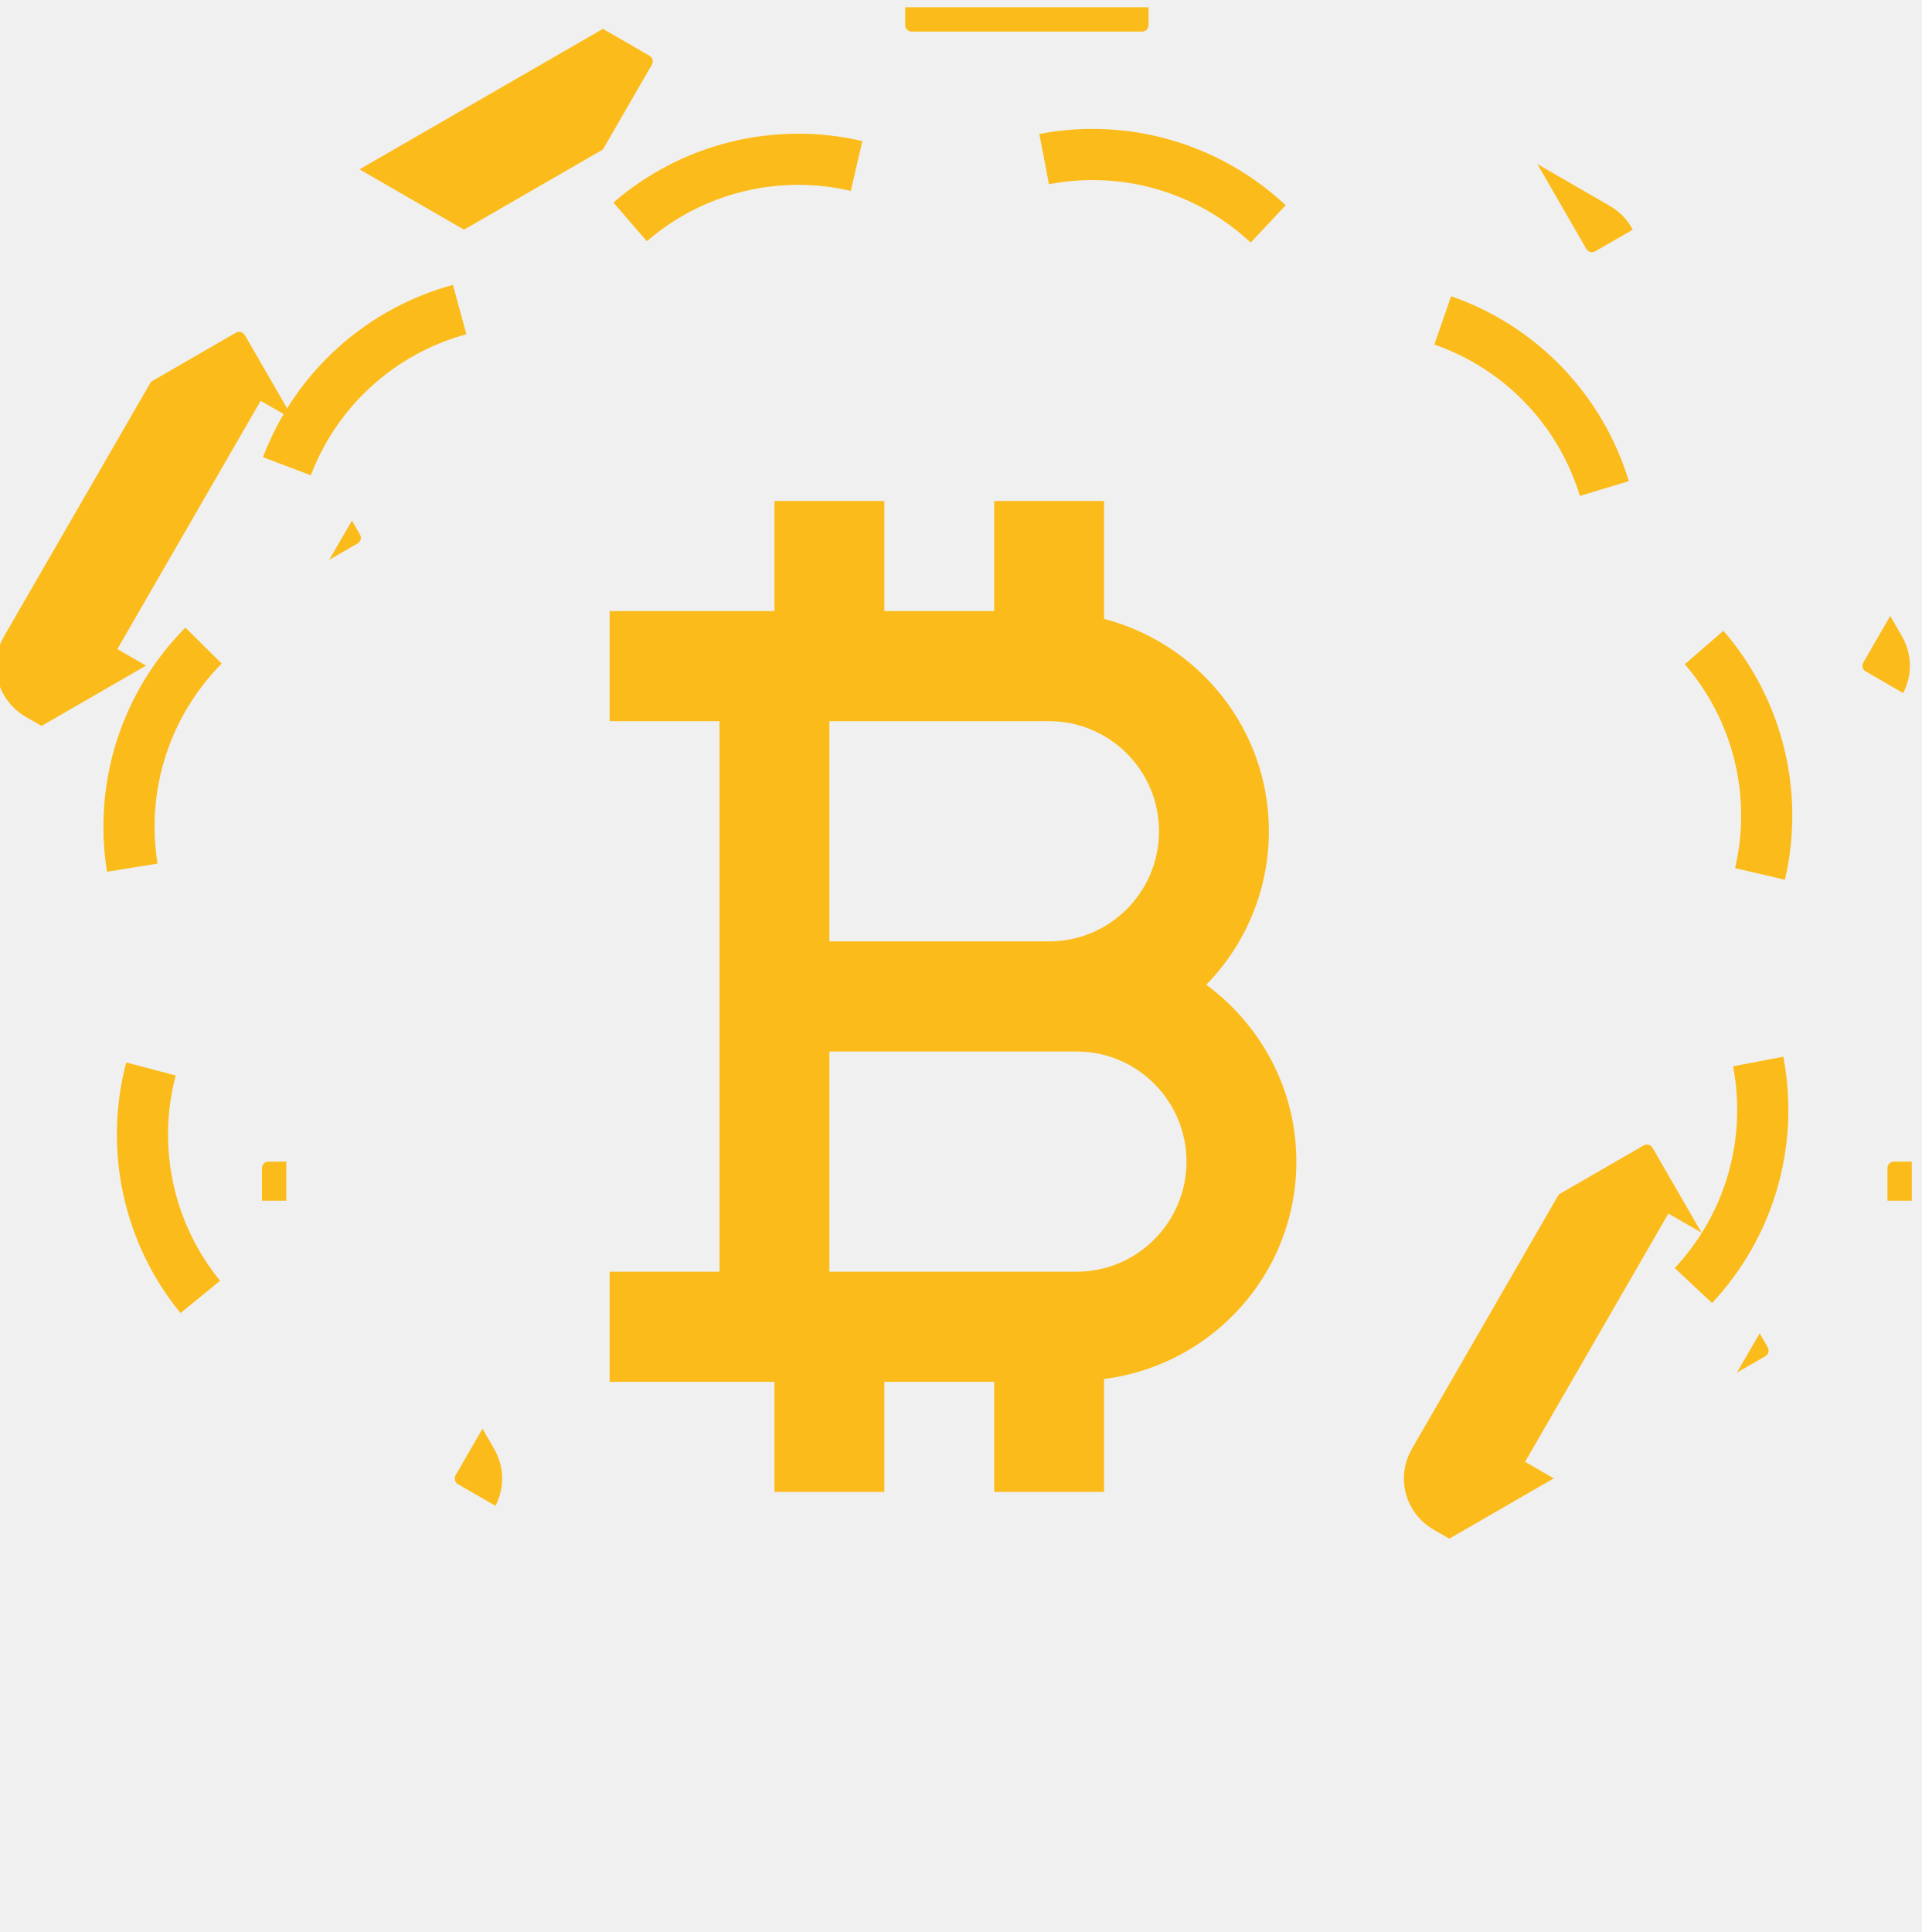
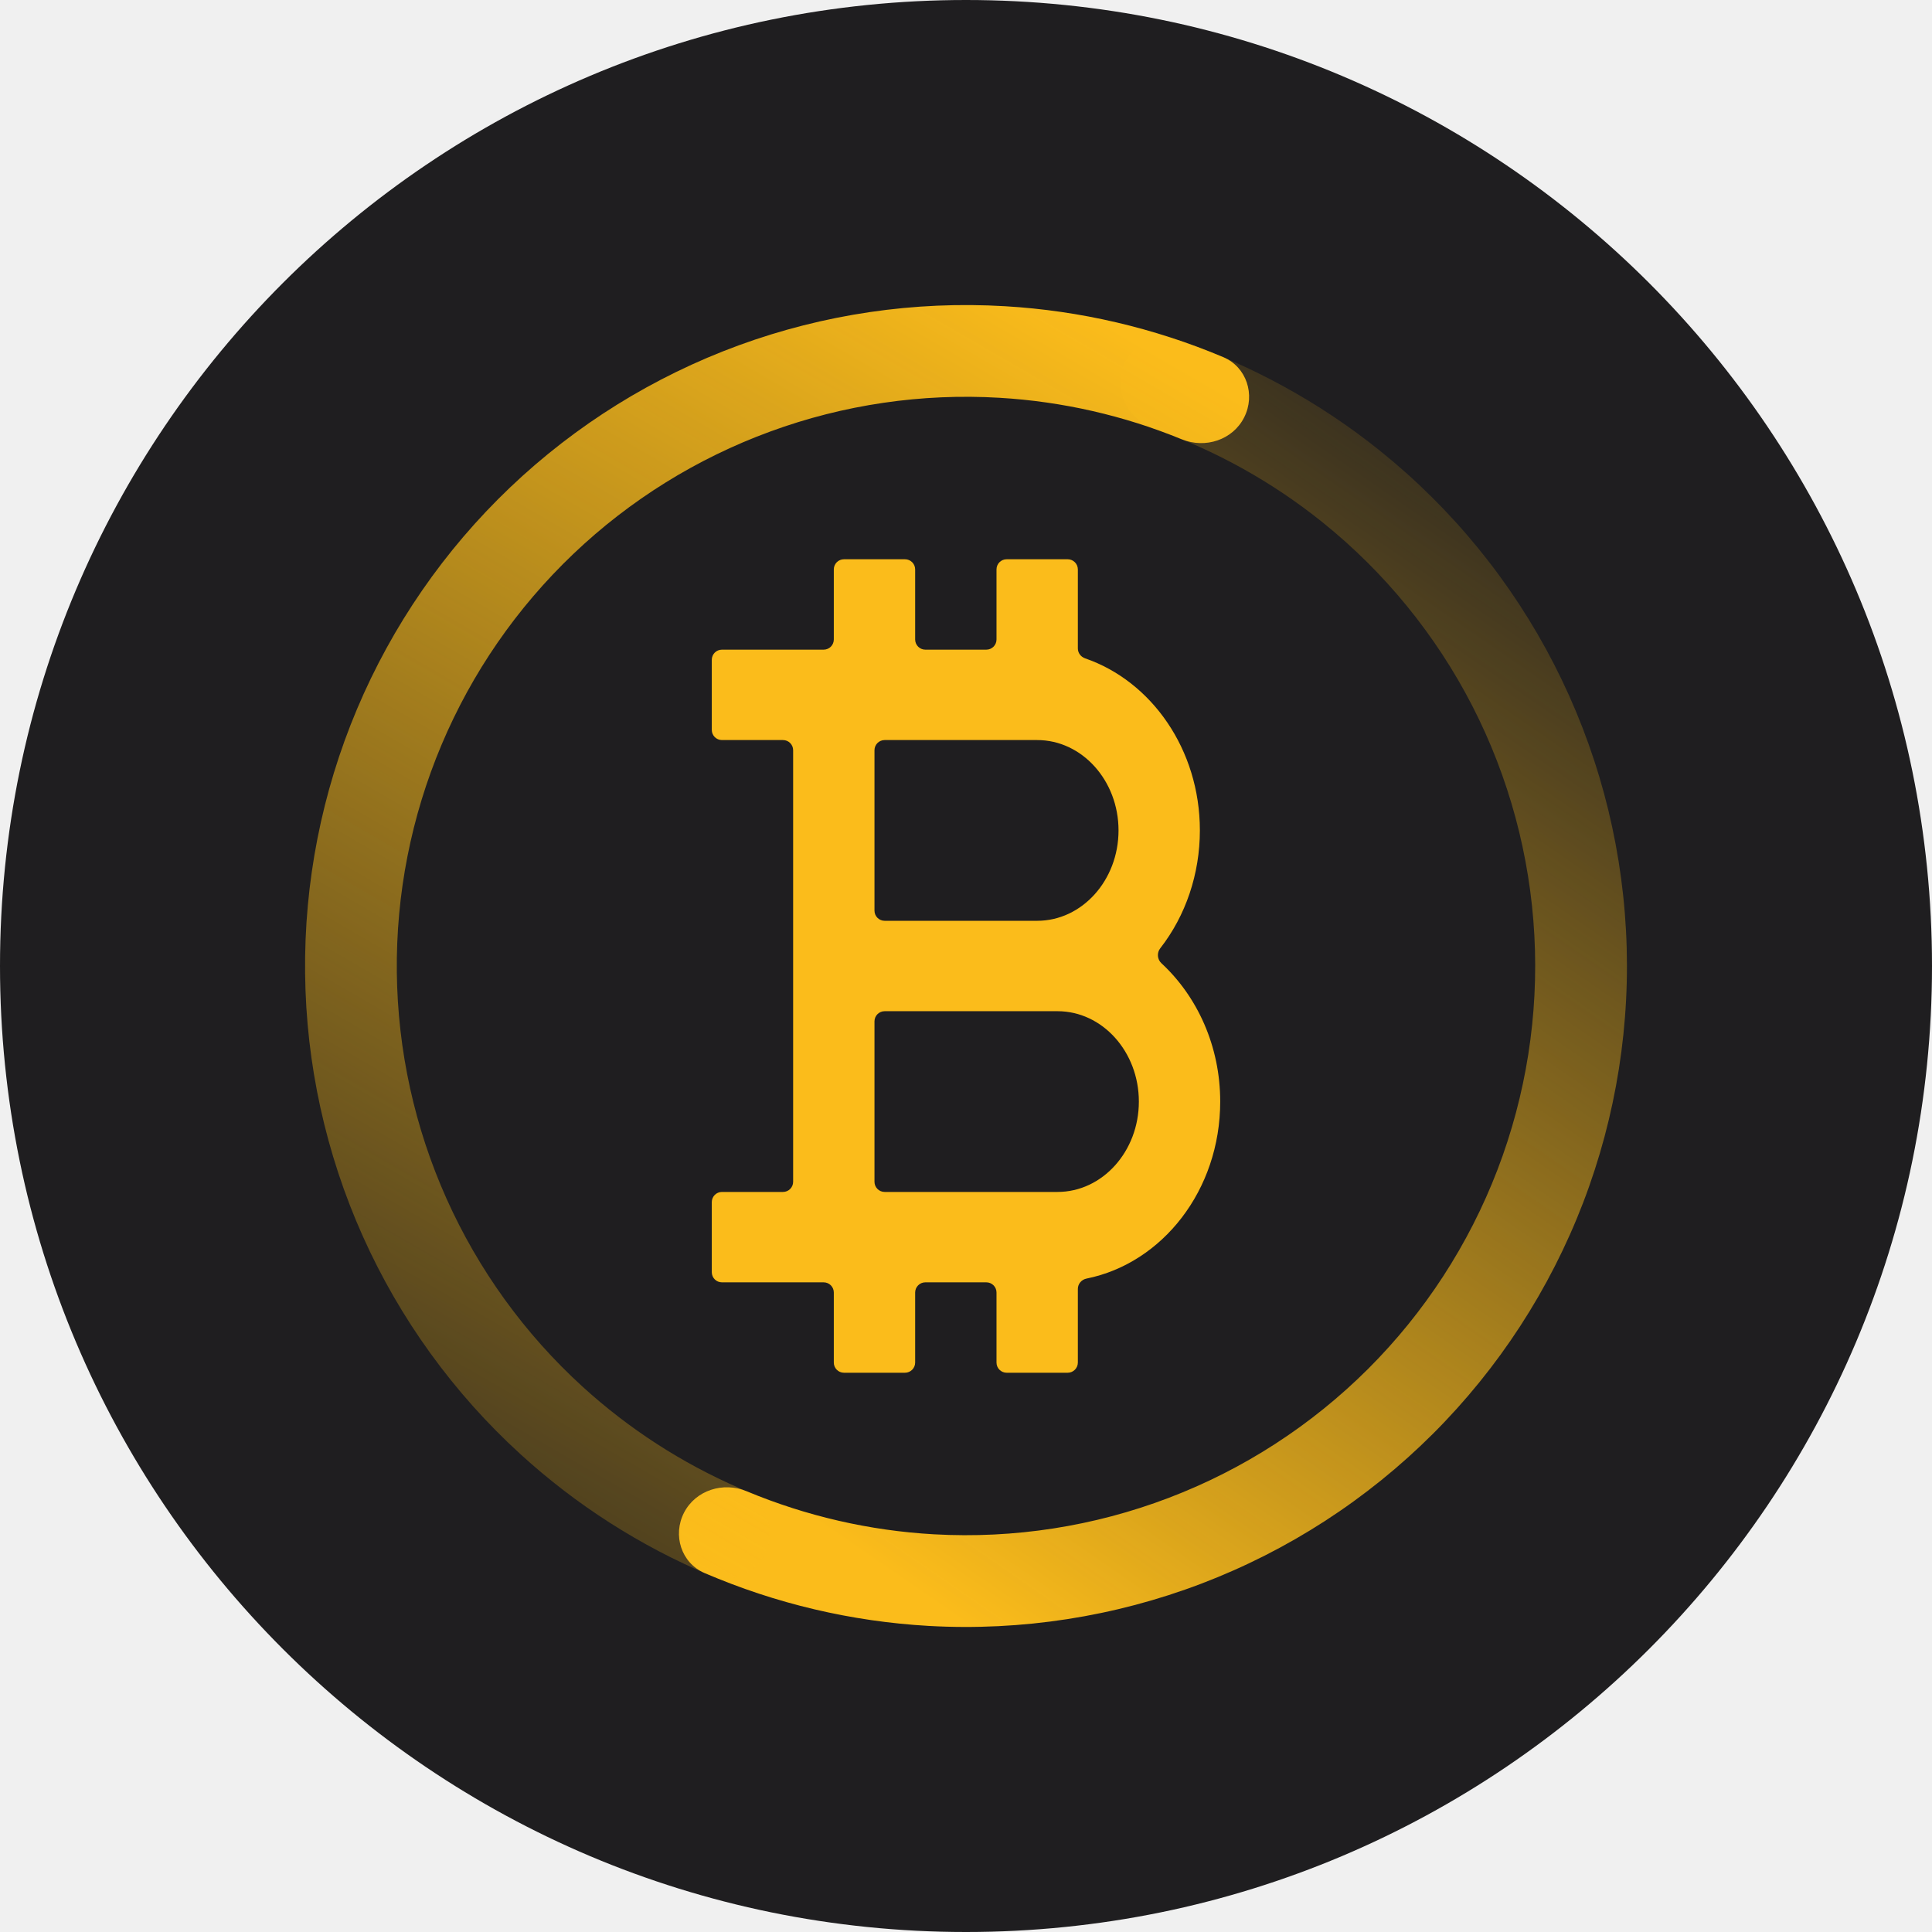
- <svg xmlns="http://www.w3.org/2000/svg" width="1471" height="1479" viewBox="0 0 1471 1479" fill="none">
-   <path d="M550.803 804.952V973.526H466.693V1057.81H592.857V1142.1H676.967V1057.81H761.076V1142.1H845.186V1055.66C927.949 1045.17 992.377 974.959 992.377 889.239C992.377 833.609 965.042 784.555 923.408 753.832C954.113 722.478 971.326 680.309 971.35 636.378C971.35 558.076 917.562 492.627 845.186 473.789V383.518H761.076V467.804H676.967V383.518H592.857V467.804H466.693V552.091H550.803V804.952ZM824.158 973.526H634.912V804.952H824.158C870.545 804.952 908.268 842.755 908.268 889.239C908.268 935.723 870.545 973.526 824.158 973.526ZM634.912 552.091H803.131C849.517 552.091 887.24 589.894 887.24 636.378C887.24 682.862 849.517 720.665 803.131 720.665H634.912V552.091Z" fill="#FBBC1B" />
-   <mask id="path-2-inside-1" fill="white">
-     <rect x="879.252" y="24.189" width="186.318" height="299.44" rx="5" transform="rotate(90 879.252 24.189)" />
-   </mask>
-   <rect x="879.252" y="24.189" width="186.318" height="299.44" rx="5" transform="rotate(90 879.252 24.189)" stroke="#FBBC1B" stroke-width="80" mask="url(#path-2-inside-1)" />
-   <mask id="path-3-inside-2" fill="white">
-     <rect x="1444.87" y="889.238" width="186.318" height="299.44" rx="5" transform="rotate(-180 1444.87 889.238)" />
-   </mask>
-   <rect x="1444.87" y="889.238" width="186.318" height="299.44" rx="5" transform="rotate(-180 1444.87 889.238)" stroke="#FBBC1B" stroke-width="80" mask="url(#path-3-inside-2)" />
-   <mask id="path-4-inside-3" fill="white">
-     <rect x="200.523" y="889.238" width="186.318" height="299.44" rx="5" transform="rotate(-180 200.523 889.238)" />
-   </mask>
-   <rect x="200.523" y="889.238" width="186.318" height="299.44" rx="5" transform="rotate(-180 200.523 889.238)" stroke="#FBBC1B" stroke-width="80" mask="url(#path-4-inside-3)" />
-   <mask id="path-5-inside-4" fill="white">
-     <rect x="1423.89" y="511.516" width="186.318" height="299.44" rx="5" transform="rotate(150 1423.89 511.516)" />
-   </mask>
-   <rect x="1423.89" y="511.516" width="186.318" height="299.44" rx="5" transform="rotate(150 1423.89 511.516)" stroke="#FBBC1B" stroke-width="80" mask="url(#path-5-inside-4)" />
-   <mask id="path-6-inside-5" fill="white">
-     <rect x="346.256" y="1133.69" width="186.318" height="299.44" rx="5" transform="rotate(150 346.256 1133.69)" />
-   </mask>
-   <rect x="346.256" y="1133.69" width="186.318" height="299.44" rx="5" transform="rotate(150 346.256 1133.69)" stroke="#FBBC1B" stroke-width="80" mask="url(#path-6-inside-5)" />
-   <mask id="path-7-inside-6" fill="white">
-     <rect x="1216.87" y="194.888" width="186.318" height="299.44" rx="5" transform="rotate(120 1216.87 194.888)" />
-   </mask>
-   <rect x="1216.87" y="194.888" width="186.318" height="299.44" rx="5" transform="rotate(120 1216.87 194.888)" stroke="#FBBC1B" stroke-width="80" mask="url(#path-7-inside-6)" />
-   <mask id="path-8-inside-7" fill="white">
-     <rect x="501.535" y="45.168" width="186.318" height="299.44" rx="5" transform="rotate(60 501.535 45.168)" />
-   </mask>
-   <rect x="501.535" y="45.168" width="186.318" height="299.44" rx="5" transform="rotate(60 501.535 45.168)" stroke="#FBBC1B" stroke-width="80" mask="url(#path-8-inside-7)" />
-   <mask id="path-9-inside-8" fill="white">
-     <rect x="184.912" y="252.19" width="186.318" height="299.44" rx="5" transform="rotate(30 184.912 252.19)" />
-   </mask>
-   <rect x="184.912" y="252.19" width="186.318" height="299.44" rx="5" transform="rotate(30 184.912 252.19)" stroke="#FBBC1B" stroke-width="80" mask="url(#path-9-inside-8)" />
-   <mask id="path-10-inside-9" fill="white">
-     <rect x="1262.55" y="874.36" width="186.318" height="299.44" rx="5" transform="rotate(30 1262.55 874.36)" />
-   </mask>
-   <rect x="1262.55" y="874.36" width="186.318" height="299.44" rx="5" transform="rotate(30 1262.55 874.36)" stroke="#FBBC1B" stroke-width="80" mask="url(#path-10-inside-9)" />
-   <path d="M201.308 349.977C213.424 318.08 232.915 289.502 258.19 266.579C283.464 243.656 313.804 227.039 346.729 218.085L357.007 255.882C330.045 263.214 305.201 276.822 284.504 295.593C263.808 314.364 247.847 337.766 237.925 363.886L201.308 349.977Z" fill="#FBBC1B" />
-   <path d="M81.94 667.354C76.484 633.672 79.075 599.177 89.502 566.688C99.929 534.199 117.895 504.638 141.932 480.422L169.732 508.016C150.049 527.846 135.336 552.053 126.798 578.658C118.26 605.262 116.138 633.509 120.606 661.091L81.94 667.354Z" fill="#FBBC1B" />
-   <path d="M1310.6 997.505C1333.93 972.601 1351.03 942.532 1360.51 909.755C1369.99 876.977 1371.58 842.421 1365.15 808.912L1326.68 816.293C1331.95 843.733 1330.64 872.03 1322.88 898.871C1315.12 925.712 1301.11 950.335 1282.01 970.728L1310.6 997.505Z" fill="#FBBC1B" />
-   <path d="M138.138 1005.22C116.572 978.779 101.569 947.61 94.354 914.26C87.139 880.911 87.918 846.327 96.627 813.336L134.499 823.334C127.368 850.349 126.73 878.669 132.638 905.978C138.546 933.287 150.832 958.811 168.492 980.464L138.138 1005.22Z" fill="#FBBC1B" />
-   <path d="M1366.38 673.481C1374.13 640.251 1373.9 605.66 1365.72 572.533C1357.54 539.407 1341.64 508.686 1319.32 482.88L1289.7 508.507C1307.98 529.638 1321 554.795 1327.7 581.922C1334.39 609.048 1334.58 637.375 1328.23 664.586L1366.38 673.481Z" fill="#FBBC1B" />
-   <path d="M1246.89 368.31C1236.99 335.658 1219.5 305.813 1195.86 281.214C1172.21 256.614 1143.08 237.959 1110.84 226.773L1098 263.778C1124.4 272.938 1148.25 288.214 1167.62 308.358C1186.98 328.502 1201.3 352.942 1209.41 379.68L1246.89 368.31Z" fill="#FBBC1B" />
-   <path d="M984.198 157.11C959.295 133.784 929.226 116.683 896.448 107.202C863.67 97.721 829.115 96.131 795.605 102.561L802.986 141.029C830.427 135.764 858.724 137.066 885.565 144.829C912.405 152.593 937.028 166.597 957.421 185.698L984.198 157.11Z" fill="#FBBC1B" />
-   <path d="M660.166 107.991C626.936 100.242 592.344 100.466 559.218 108.644C526.091 116.822 495.37 132.723 469.565 155.046L495.191 184.67C516.323 166.39 541.48 153.369 568.606 146.672C595.733 139.975 624.059 139.792 651.27 146.137L660.166 107.991Z" fill="#FBBC1B" />
+ <svg xmlns="http://www.w3.org/2000/svg" width="38" height="38" viewBox="0 0 38 38" fill="none">
+   <circle cx="19" cy="19" r="19" fill="#1F1E20" />
+   <path d="M15.6 19.889V23.244C15.6 23.355 15.511 23.444 15.4 23.444H14.2C14.089 23.444 14 23.534 14 23.644V25.022C14 25.133 14.089 25.222 14.2 25.222H16.2C16.311 25.222 16.4 25.312 16.4 25.422V26.8C16.4 26.91 16.489 27 16.6 27H17.8C17.91 27 18 26.91 18 26.8V25.422C18 25.312 18.09 25.222 18.2 25.222H19.4C19.511 25.222 19.6 25.312 19.6 25.422V26.8C19.6 26.91 19.689 27 19.8 27H21C21.11 27 21.2 26.91 21.2 26.8V25.351C21.2 25.251 21.274 25.167 21.371 25.148C22.863 24.847 24 23.409 24 21.667C24 20.573 23.548 19.599 22.845 18.947C22.761 18.87 22.751 18.74 22.821 18.651C23.322 18.01 23.6 17.187 23.6 16.333C23.6 14.74 22.647 13.398 21.343 12.949C21.259 12.92 21.2 12.843 21.2 12.754V11.2C21.2 11.089 21.11 11 21 11H19.8C19.689 11 19.6 11.089 19.6 11.2V12.578C19.6 12.688 19.511 12.778 19.4 12.778H18.2C18.09 12.778 18 12.688 18 12.578V11.2C18 11.089 17.91 11 17.8 11H16.6C16.489 11 16.4 11.089 16.4 11.2V12.578C16.4 12.688 16.311 12.778 16.2 12.778H14.2C14.089 12.778 14 12.867 14 12.978V14.356C14 14.466 14.089 14.556 14.2 14.556H15.4C15.511 14.556 15.6 14.645 15.6 14.756V19.889ZM20.8 23.444H17.4C17.29 23.444 17.2 23.355 17.2 23.244V20.089C17.2 19.978 17.29 19.889 17.4 19.889H20.8C21.682 19.889 22.4 20.686 22.4 21.667C22.4 22.647 21.682 23.444 20.8 23.444ZM17.2 14.756C17.2 14.645 17.29 14.556 17.4 14.556H20.4C21.282 14.556 22 15.353 22 16.333C22 17.314 21.282 18.111 20.4 18.111H17.4C17.29 18.111 17.2 18.022 17.2 17.911V14.756Z" fill="#FBBC1B" />
+   <path d="M22.067 7.298C22.194 6.816 22.688 6.524 23.16 6.684C24.602 7.171 25.949 7.908 27.139 8.863C28.564 10.007 29.732 11.439 30.566 13.065C31.401 14.691 31.883 16.475 31.981 18.299C32.08 20.124 31.792 21.95 31.138 23.656C30.483 25.362 29.476 26.911 28.183 28.202C26.889 29.493 25.338 30.497 23.63 31.148C21.923 31.798 20.097 32.082 18.272 31.98C16.748 31.894 15.254 31.541 13.857 30.939C13.399 30.742 13.226 30.195 13.454 29.752V29.752C13.683 29.309 14.226 29.139 14.686 29.331C15.856 29.819 17.103 30.107 18.373 30.178C19.945 30.266 21.517 30.022 22.988 29.461C24.458 28.901 25.794 28.036 26.908 26.925C28.022 25.813 28.889 24.479 29.453 23.009C30.016 21.54 30.264 19.968 30.179 18.397C30.094 16.825 29.679 15.289 28.961 13.889C28.242 12.489 27.236 11.256 26.009 10.27C25.017 9.474 23.898 8.853 22.701 8.434C22.231 8.269 21.941 7.78 22.067 7.298V7.298Z" fill="url(#paint0_linear_3682_2871)" />
+   <path d="M15.089 30.448C14.928 30.92 14.414 31.174 13.954 30.981C12.592 30.407 11.335 29.604 10.24 28.605C8.922 27.403 7.865 25.943 7.136 24.315C6.407 22.687 6.02 20.927 6.001 19.143C5.981 17.359 6.329 15.59 7.022 13.947C7.716 12.303 8.74 10.82 10.031 9.589C11.322 8.359 12.853 7.407 14.528 6.793C16.203 6.18 17.987 5.917 19.767 6.023C21.247 6.11 22.699 6.45 24.061 7.025C24.52 7.219 24.696 7.766 24.471 8.21V8.21C24.246 8.655 23.704 8.829 23.243 8.64C22.104 8.173 20.893 7.897 19.661 7.824C18.127 7.733 16.591 7.959 15.149 8.488C13.707 9.016 12.388 9.836 11.276 10.896C10.164 11.956 9.282 13.233 8.685 14.648C8.088 16.064 7.788 17.587 7.805 19.123C7.822 20.659 8.155 22.175 8.783 23.577C9.411 24.979 10.321 26.237 11.456 27.272C12.368 28.104 13.411 28.778 14.54 29.268C14.997 29.467 15.25 29.977 15.089 30.448V30.448Z" fill="url(#paint1_linear_3682_2871)" />
+   <defs>
+     <linearGradient id="paint0_linear_3682_2871" x1="20.5" y1="33" x2="36" y2="10.5" gradientUnits="userSpaceOnUse">
+       <stop stop-color="#FBBC1B" />
+       <stop offset="1" stop-color="#FBBC1B" stop-opacity="0" />
+     </linearGradient>
+     <linearGradient id="paint1_linear_3682_2871" x1="22" y1="6.5" x2="5.5" y2="35" gradientUnits="userSpaceOnUse">
+       <stop stop-color="#FBBC1B" />
+       <stop offset="1" stop-color="#FBBC1B" stop-opacity="0" />
+     </linearGradient>
+   </defs>
</svg>
